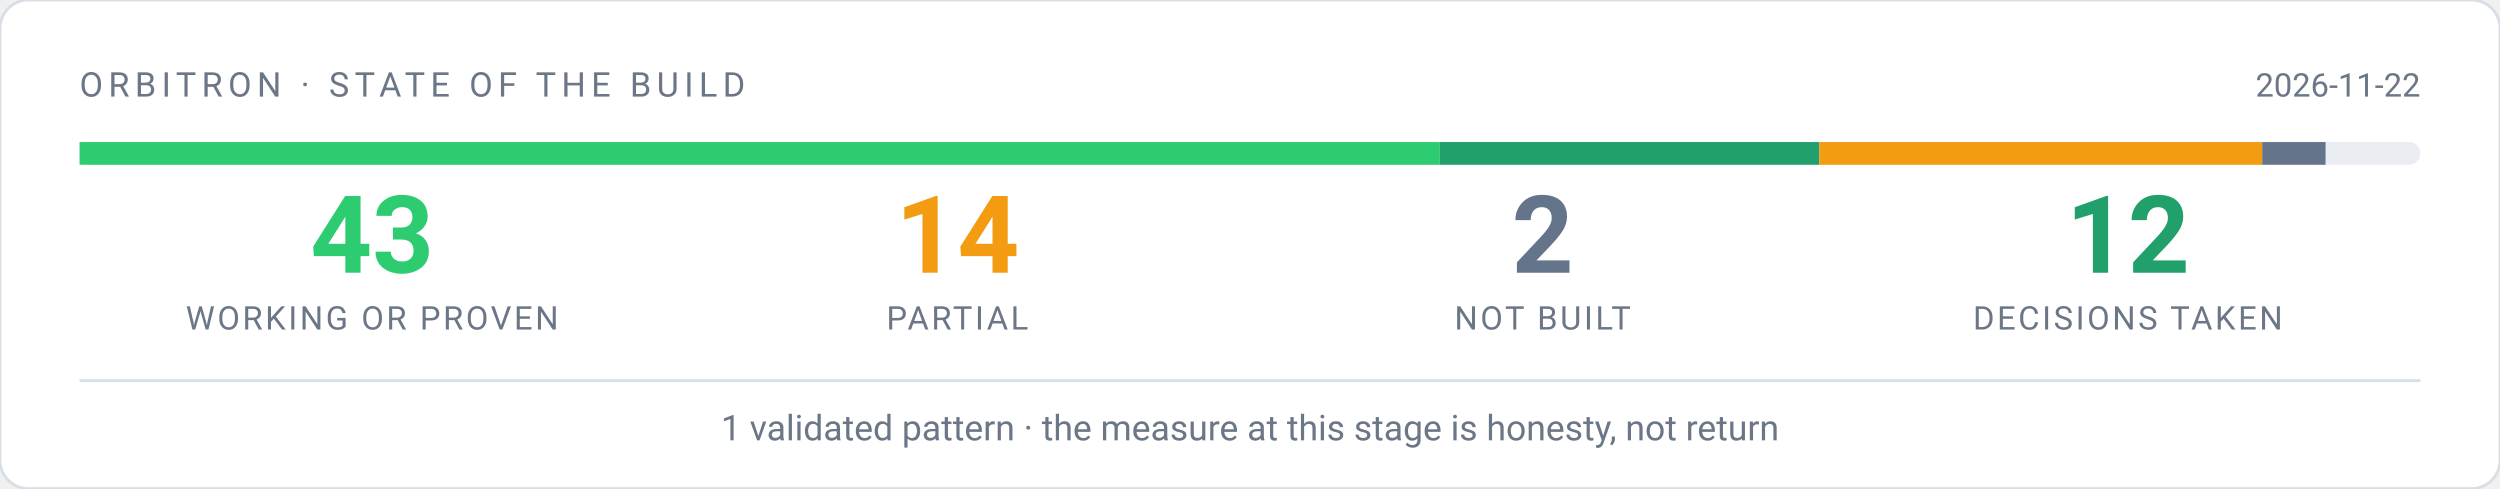
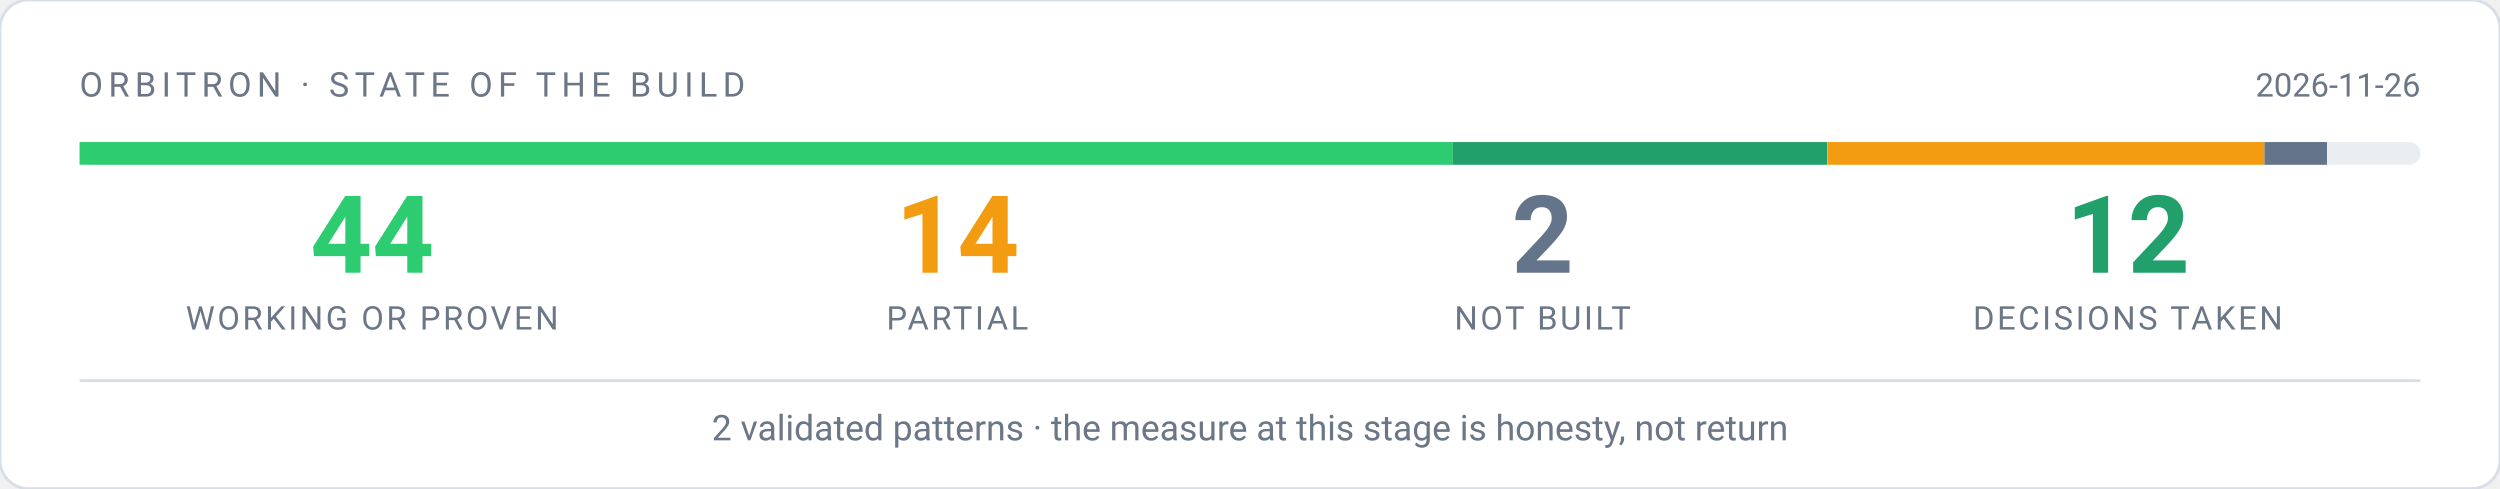
- <svg xmlns="http://www.w3.org/2000/svg" width="880" height="172" viewBox="0 0 880 172" role="img" aria-label="ORBITRON state: 43 working, 14 partial, 2 not built, 12 decisions, 1 validated pattern">
+ <svg xmlns="http://www.w3.org/2000/svg" width="880" height="172" viewBox="0 0 880 172" role="img" aria-label="ORBITRON state: 44 working, 14 partial, 2 not built, 12 decisions, 2 validated patterns">
  <style>text{font-family:-apple-system,BlinkMacSystemFont,'Segoe UI',Roboto,Helvetica,Arial,sans-serif}</style>
  <rect width="880" height="172" rx="10" fill="#ffffff" stroke="#d8dee6" />
  <text x="28" y="34" font-size="12" letter-spacing="0.16em" fill="#6b7686">ORBITRON · STATE OF THE BUILD</text>
-   <text x="852" y="34" text-anchor="end" font-size="11.5" fill="#6b7686">2026-11-22</text>
+   <text x="852" y="34" text-anchor="end" font-size="11.5" fill="#6b7686">2026-11-26</text>
  <rect x="28" y="50" width="824" height="8" rx="4" fill="#eaeef3" />
-   <rect x="28.0" y="50" width="478.8" height="8" fill="#2ecc71" />
-   <rect x="506.8" y="50" width="133.6" height="8" fill="#22a06b" />
-   <rect x="640.4" y="50" width="155.9" height="8" fill="#f39c12" />
-   <rect x="796.3" y="50" width="22.3" height="8" fill="#64748b" />
+   <rect x="28.0" y="50" width="483.4" height="8" fill="#2ecc71" />
+   <rect x="511.4" y="50" width="131.8" height="8" fill="#22a06b" />
+   <rect x="643.3" y="50" width="153.8" height="8" fill="#f39c12" />
+   <rect x="797.1" y="50" width="22.0" height="8" fill="#64748b" />
  <rect x="28" y="50" width="824" height="8" rx="4" fill="none" stroke="#eaeef3" stroke-width="0" />
-   <text x="131" y="96" text-anchor="middle" font-size="38" font-weight="600" fill="#2ecc71">43</text>
+   <text x="131" y="96" text-anchor="middle" font-size="38" font-weight="600" fill="#2ecc71">44</text>
  <text x="131" y="116" text-anchor="middle" font-size="11.5" letter-spacing="0.08em" fill="#6b7686">WORKING OR PROVEN</text>
  <text x="337" y="96" text-anchor="middle" font-size="38" font-weight="600" fill="#f39c12">14</text>
  <text x="337" y="116" text-anchor="middle" font-size="11.5" letter-spacing="0.08em" fill="#6b7686">PARTIAL</text>
  <text x="543" y="96" text-anchor="middle" font-size="38" font-weight="600" fill="#64748b">2</text>
  <text x="543" y="116" text-anchor="middle" font-size="11.5" letter-spacing="0.08em" fill="#6b7686">NOT BUILT</text>
  <text x="749" y="96" text-anchor="middle" font-size="38" font-weight="600" fill="#22a06b">12</text>
  <text x="749" y="116" text-anchor="middle" font-size="11.5" letter-spacing="0.08em" fill="#6b7686">DECISIONS TAKEN</text>
  <line x1="28" y1="134" x2="852" y2="134" stroke="#d8dee6" />
-   <text x="440" y="155" text-anchor="middle" font-size="12.5" fill="#6b7686">1 validated pattern · the measure at this stage is honesty, not return</text>
+   <text x="440" y="155" text-anchor="middle" font-size="12.5" fill="#6b7686">2 validated patterns · the measure at this stage is honesty, not return</text>
</svg>
